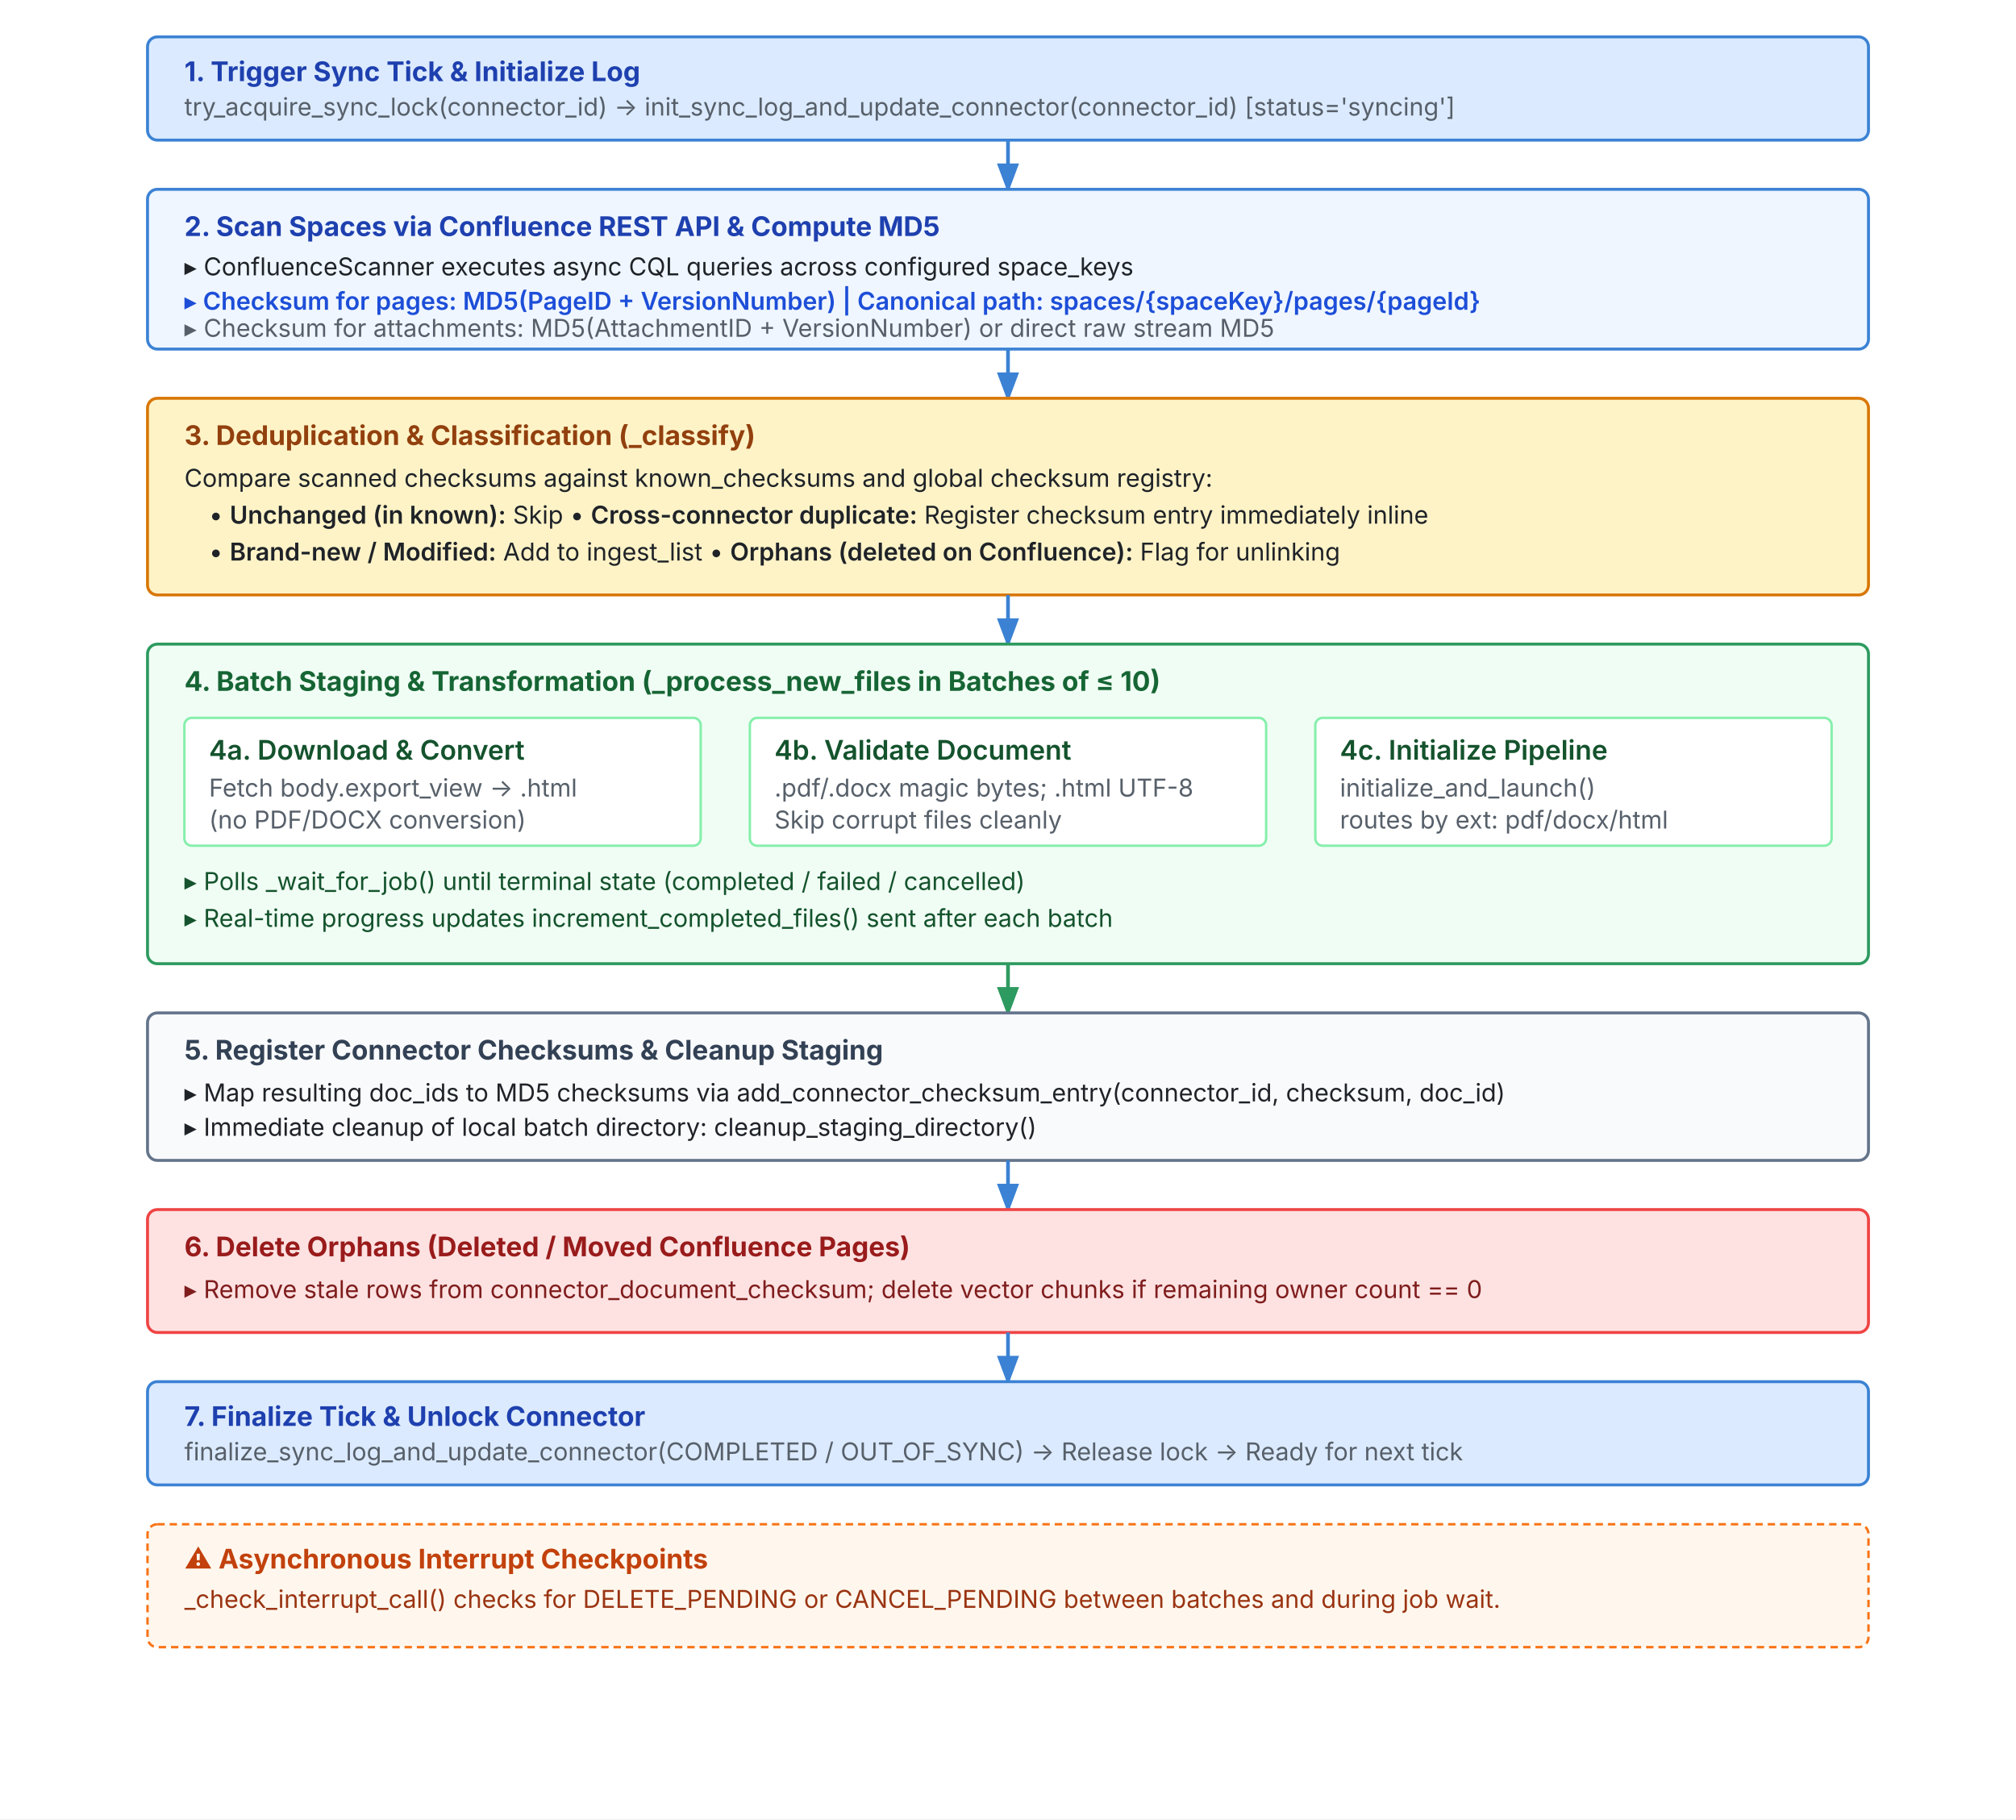
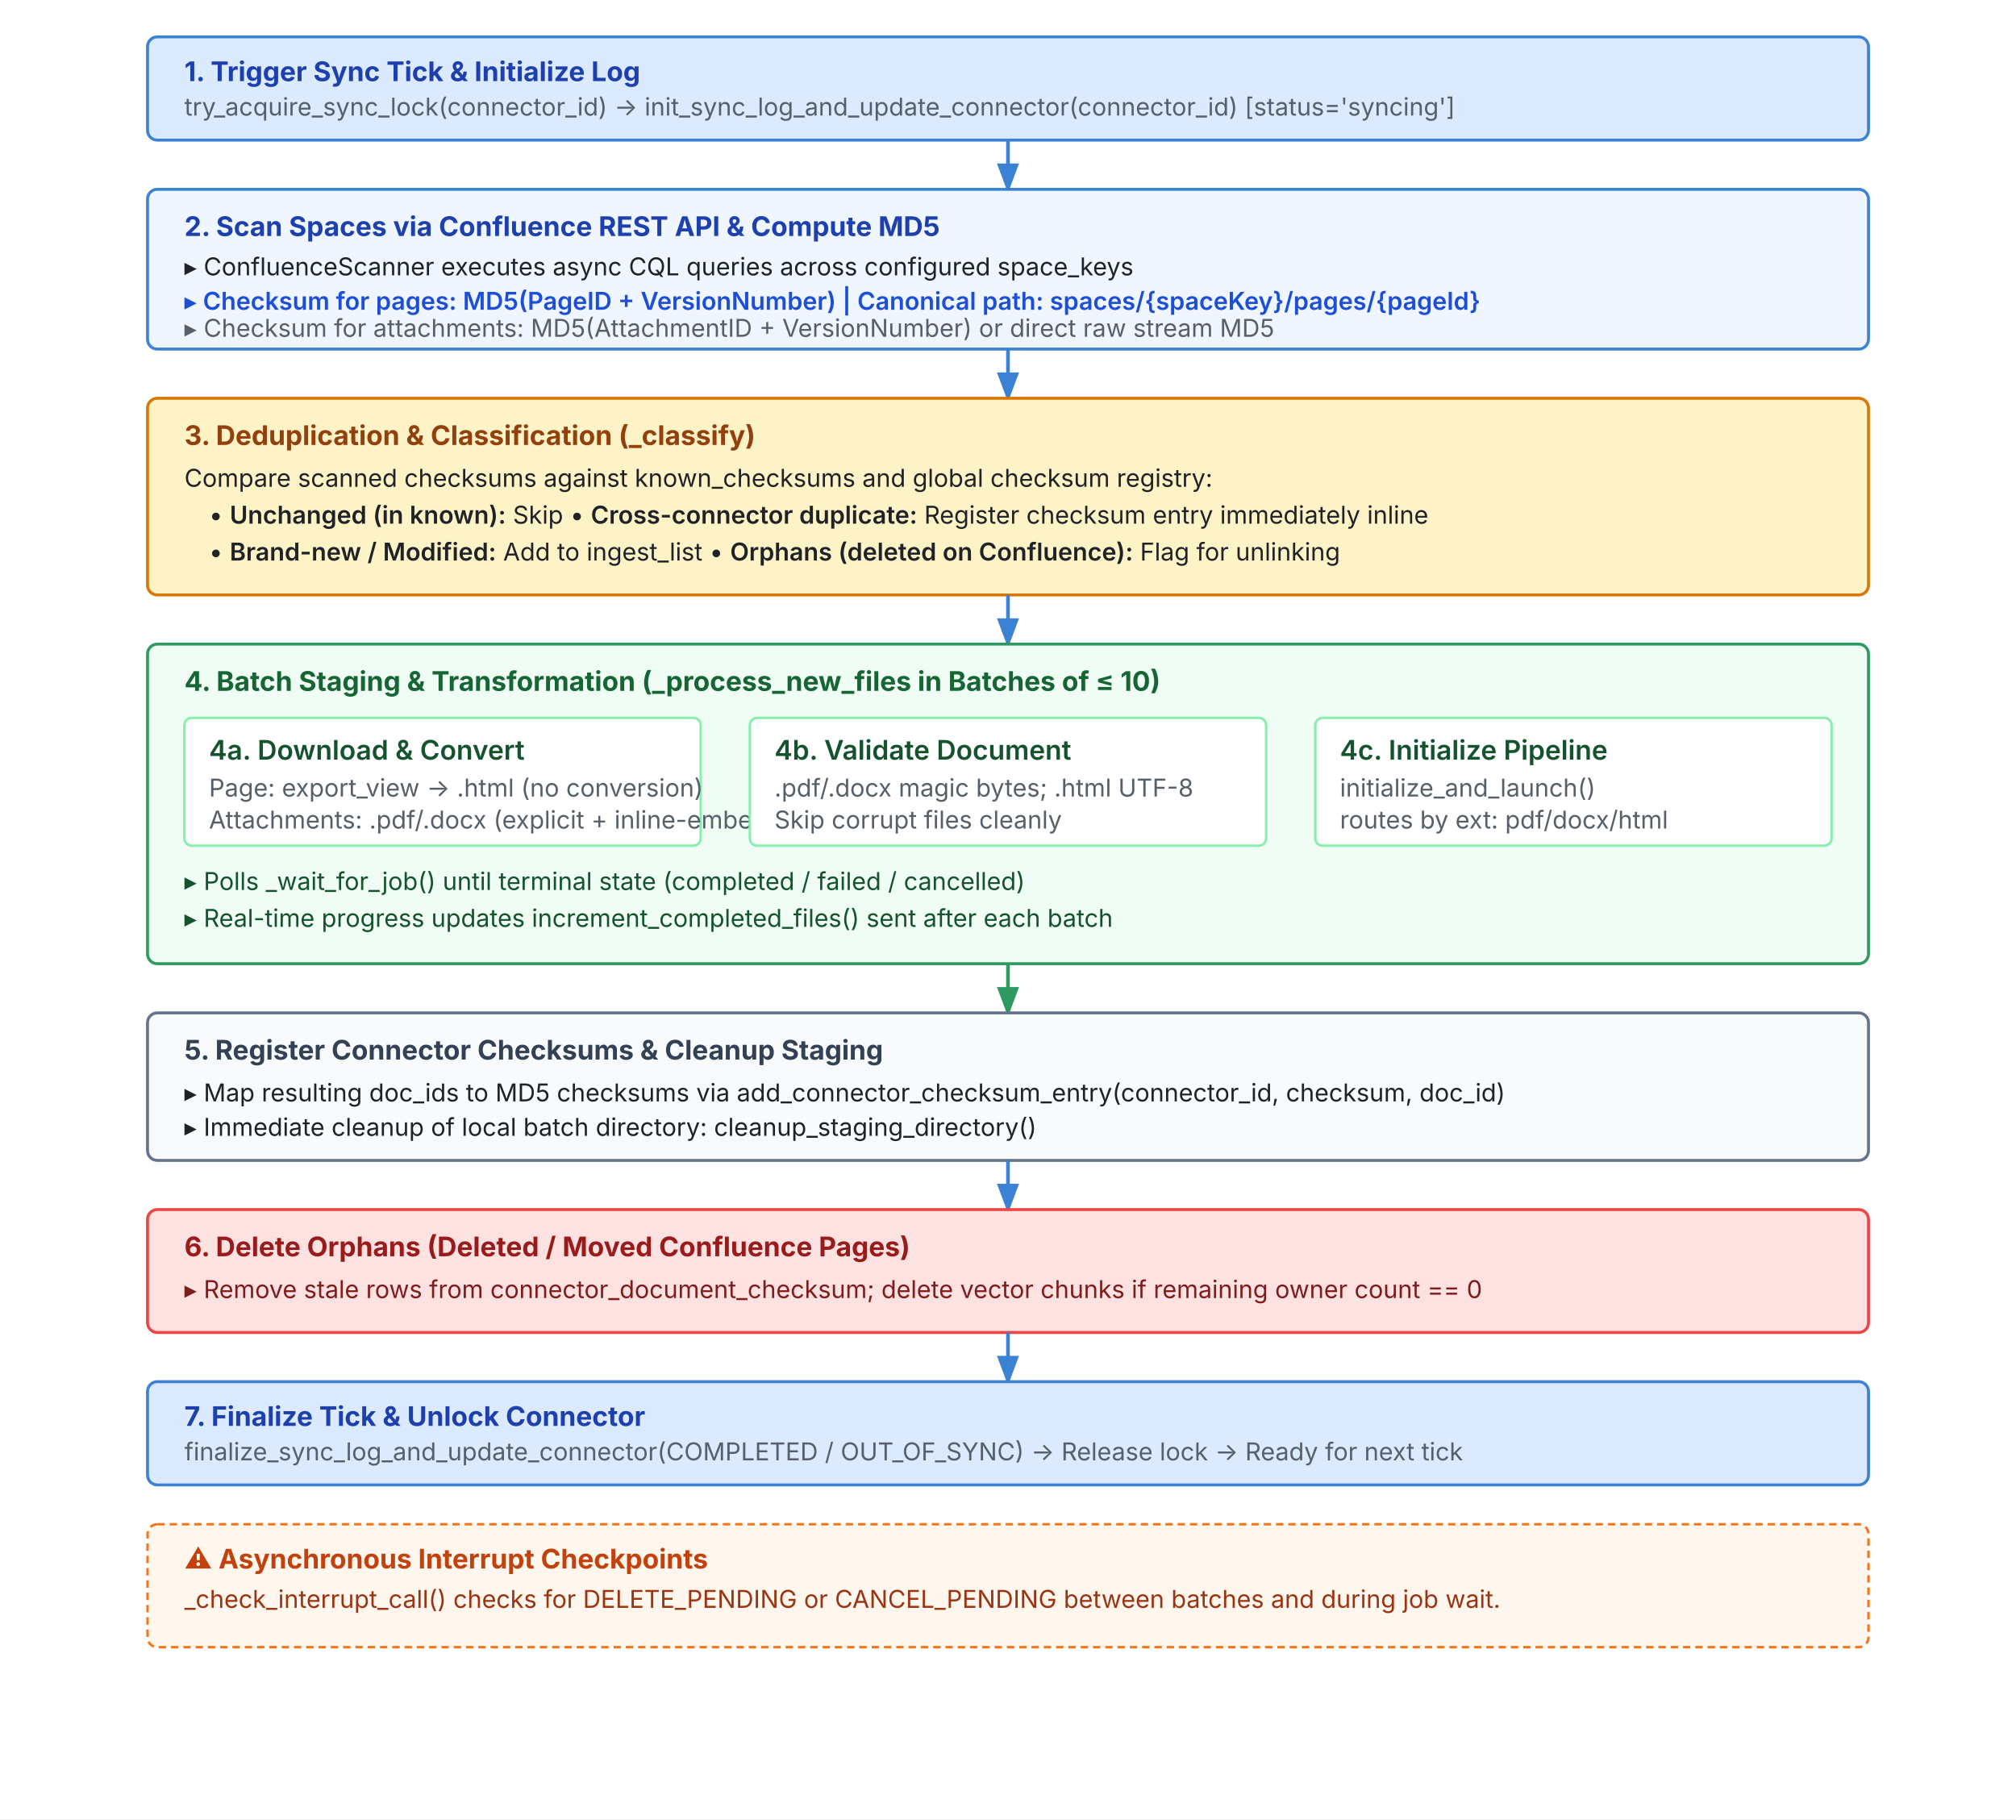
<svg xmlns="http://www.w3.org/2000/svg" viewBox="0 0 820 740" width="820" height="740" font-family="-apple-system, Segoe UI, system-ui, sans-serif" font-size="11">
  <defs>
    <marker id="sf-arr" markerWidth="8" markerHeight="8" refX="7" refY="3" orient="auto">
      <path d="M0,0 L0,6 L8,3 z" fill="#3b82d4" />
    </marker>
    <marker id="sf-arrg" markerWidth="8" markerHeight="8" refX="7" refY="3" orient="auto">
      <path d="M0,0 L0,6 L8,3 z" fill="#2d9a5f" />
    </marker>
    <marker id="sf-arry" markerWidth="8" markerHeight="8" refX="7" refY="3" orient="auto">
      <path d="M0,0 L0,6 L8,3 z" fill="#d97706" />
    </marker>
    <marker id="sf-arrr" markerWidth="8" markerHeight="8" refX="7" refY="3" orient="auto">
      <path d="M0,0 L0,6 L8,3 z" fill="#dc2626" />
    </marker>
  </defs>
  <rect width="820" height="740" fill="#ffffff" />
  <rect x="60" y="15" width="700" height="42" rx="4" fill="#dbeafe" stroke="#3b82d4" stroke-width="1.2" />
  <text x="75" y="33" font-weight="700" fill="#1e40af">1. Trigger Sync Tick &amp; Initialize Log</text>
  <text x="75" y="47" font-size="10" fill="#57606a">try_acquire_sync_lock(connector_id) → init_sync_log_and_update_connector(connector_id) [status='syncing']</text>
  <line x1="410" y1="57" x2="410" y2="77" stroke="#3b82d4" stroke-width="1.5" marker-end="url(#sf-arr)" />
  <rect x="60" y="77" width="700" height="65" rx="4" fill="#eff6ff" stroke="#3b82d4" stroke-width="1.2" />
  <text x="75" y="96" font-weight="700" fill="#1e40af">2. Scan Spaces via Confluence REST API &amp; Compute MD5</text>
  <text x="75" y="112" font-size="10" fill="#1f2328">▸ ConfluenceScanner executes async CQL queries across configured space_keys</text>
  <text x="75" y="126" font-size="10" fill="#1d4ed8" font-weight="600">▸ Checksum for pages: MD5(PageID + VersionNumber) | Canonical path: spaces/{spaceKey}/pages/{pageId}</text>
  <text x="75" y="137" font-size="10" fill="#57606a">▸ Checksum for attachments: MD5(AttachmentID + VersionNumber) or direct raw stream MD5</text>
  <line x1="410" y1="142" x2="410" y2="162" stroke="#3b82d4" stroke-width="1.5" marker-end="url(#sf-arr)" />
  <rect x="60" y="162" width="700" height="80" rx="4" fill="#fef3c7" stroke="#d97706" stroke-width="1.2" />
  <text x="75" y="181" font-weight="700" fill="#92400e">3. Deduplication &amp; Classification (_classify)</text>
  <text x="75" y="198" font-size="10" fill="#1f2328">Compare scanned checksums against known_checksums and global checksum registry:</text>
  <text x="85" y="213" font-size="10" fill="#1f2328">• <tspan font-weight="600">Unchanged (in known):</tspan> Skip • <tspan font-weight="600">Cross-connector duplicate:</tspan> Register checksum entry immediately inline</text>
  <text x="85" y="228" font-size="10" fill="#1f2328">• <tspan font-weight="600">Brand-new / Modified:</tspan> Add to ingest_list • <tspan font-weight="600">Orphans (deleted on Confluence):</tspan> Flag for unlinking</text>
  <line x1="410" y1="242" x2="410" y2="262" stroke="#3b82d4" stroke-width="1.5" marker-end="url(#sf-arr)" />
  <rect x="60" y="262" width="700" height="130" rx="4" fill="#f0fdf4" stroke="#2d9a5f" stroke-width="1.2" />
  <text x="75" y="281" font-weight="700" fill="#166534">4. Batch Staging &amp; Transformation (_process_new_files in Batches of ≤ 10)</text>
  <rect x="75" y="292" width="210" height="52" rx="3" fill="#ffffff" stroke="#86efac" stroke-width="1" />
  <text x="85" y="309" font-weight="600" fill="#14532d">4a. Download &amp; Convert</text>
-   <text x="85" y="324" font-size="10" fill="#57606a">Fetch body.export_view → .html</text>
-   <text x="85" y="337" font-size="10" fill="#57606a">(no PDF/DOCX conversion)</text>
+   <text x="85" y="324" font-size="10" fill="#57606a">Page: export_view → .html (no conversion)</text>
+   <text x="85" y="337" font-size="10" fill="#57606a">Attachments: .pdf/.docx (explicit + inline-embedded)</text>
  <rect x="305" y="292" width="210" height="52" rx="3" fill="#ffffff" stroke="#86efac" stroke-width="1" />
  <text x="315" y="309" font-weight="600" fill="#14532d">4b. Validate Document</text>
  <text x="315" y="324" font-size="10" fill="#57606a">.pdf/.docx magic bytes; .html UTF-8</text>
  <text x="315" y="337" font-size="10" fill="#57606a">Skip corrupt files cleanly</text>
  <rect x="535" y="292" width="210" height="52" rx="3" fill="#ffffff" stroke="#86efac" stroke-width="1" />
  <text x="545" y="309" font-weight="600" fill="#14532d">4c. Initialize Pipeline</text>
  <text x="545" y="324" font-size="10" fill="#57606a">initialize_and_launch()</text>
  <text x="545" y="337" font-size="10" fill="#57606a">routes by ext: pdf/docx/html</text>
  <text x="75" y="362" font-size="10" fill="#14532d">▸ Polls _wait_for_job() until terminal state (completed / failed / cancelled)</text>
  <text x="75" y="377" font-size="10" fill="#14532d">▸ Real-time progress updates increment_completed_files() sent after each batch</text>
  <line x1="410" y1="392" x2="410" y2="412" stroke="#2d9a5f" stroke-width="1.5" marker-end="url(#sf-arrg)" />
  <rect x="60" y="412" width="700" height="60" rx="4" fill="#f8fafc" stroke="#64748b" stroke-width="1.2" />
  <text x="75" y="431" font-weight="700" fill="#334155">5. Register Connector Checksums &amp; Cleanup Staging</text>
  <text x="75" y="448" font-size="10" fill="#1f2328">▸ Map resulting doc_ids to MD5 checksums via add_connector_checksum_entry(connector_id, checksum, doc_id)</text>
  <text x="75" y="462" font-size="10" fill="#1f2328">▸ Immediate cleanup of local batch directory: cleanup_staging_directory()</text>
  <line x1="410" y1="472" x2="410" y2="492" stroke="#3b82d4" stroke-width="1.5" marker-end="url(#sf-arr)" />
  <rect x="60" y="492" width="700" height="50" rx="4" fill="#fee2e2" stroke="#ef4444" stroke-width="1.2" />
  <text x="75" y="511" font-weight="700" fill="#991b1b">6. Delete Orphans (Deleted / Moved Confluence Pages)</text>
  <text x="75" y="528" font-size="10" fill="#7f1d1d">▸ Remove stale rows from connector_document_checksum; delete vector chunks if remaining owner count == 0</text>
  <line x1="410" y1="542" x2="410" y2="562" stroke="#3b82d4" stroke-width="1.5" marker-end="url(#sf-arr)" />
  <rect x="60" y="562" width="700" height="42" rx="4" fill="#dbeafe" stroke="#3b82d4" stroke-width="1.2" />
  <text x="75" y="580" font-weight="700" fill="#1e40af">7. Finalize Tick &amp; Unlock Connector</text>
  <text x="75" y="594" font-size="10" fill="#57606a">finalize_sync_log_and_update_connector(COMPLETED / OUT_OF_SYNC) → Release lock → Ready for next tick</text>
  <rect x="60" y="620" width="700" height="50" rx="4" fill="#fff7ed" stroke="#f97316" stroke-width="1" stroke-dasharray="3,2" />
  <text x="75" y="638" font-weight="700" fill="#c2410c">⚠ Asynchronous Interrupt Checkpoints</text>
  <text x="75" y="654" font-size="10" fill="#9a3412">_check_interrupt_call() checks for DELETE_PENDING or CANCEL_PENDING between batches and during job wait.</text>
</svg>
